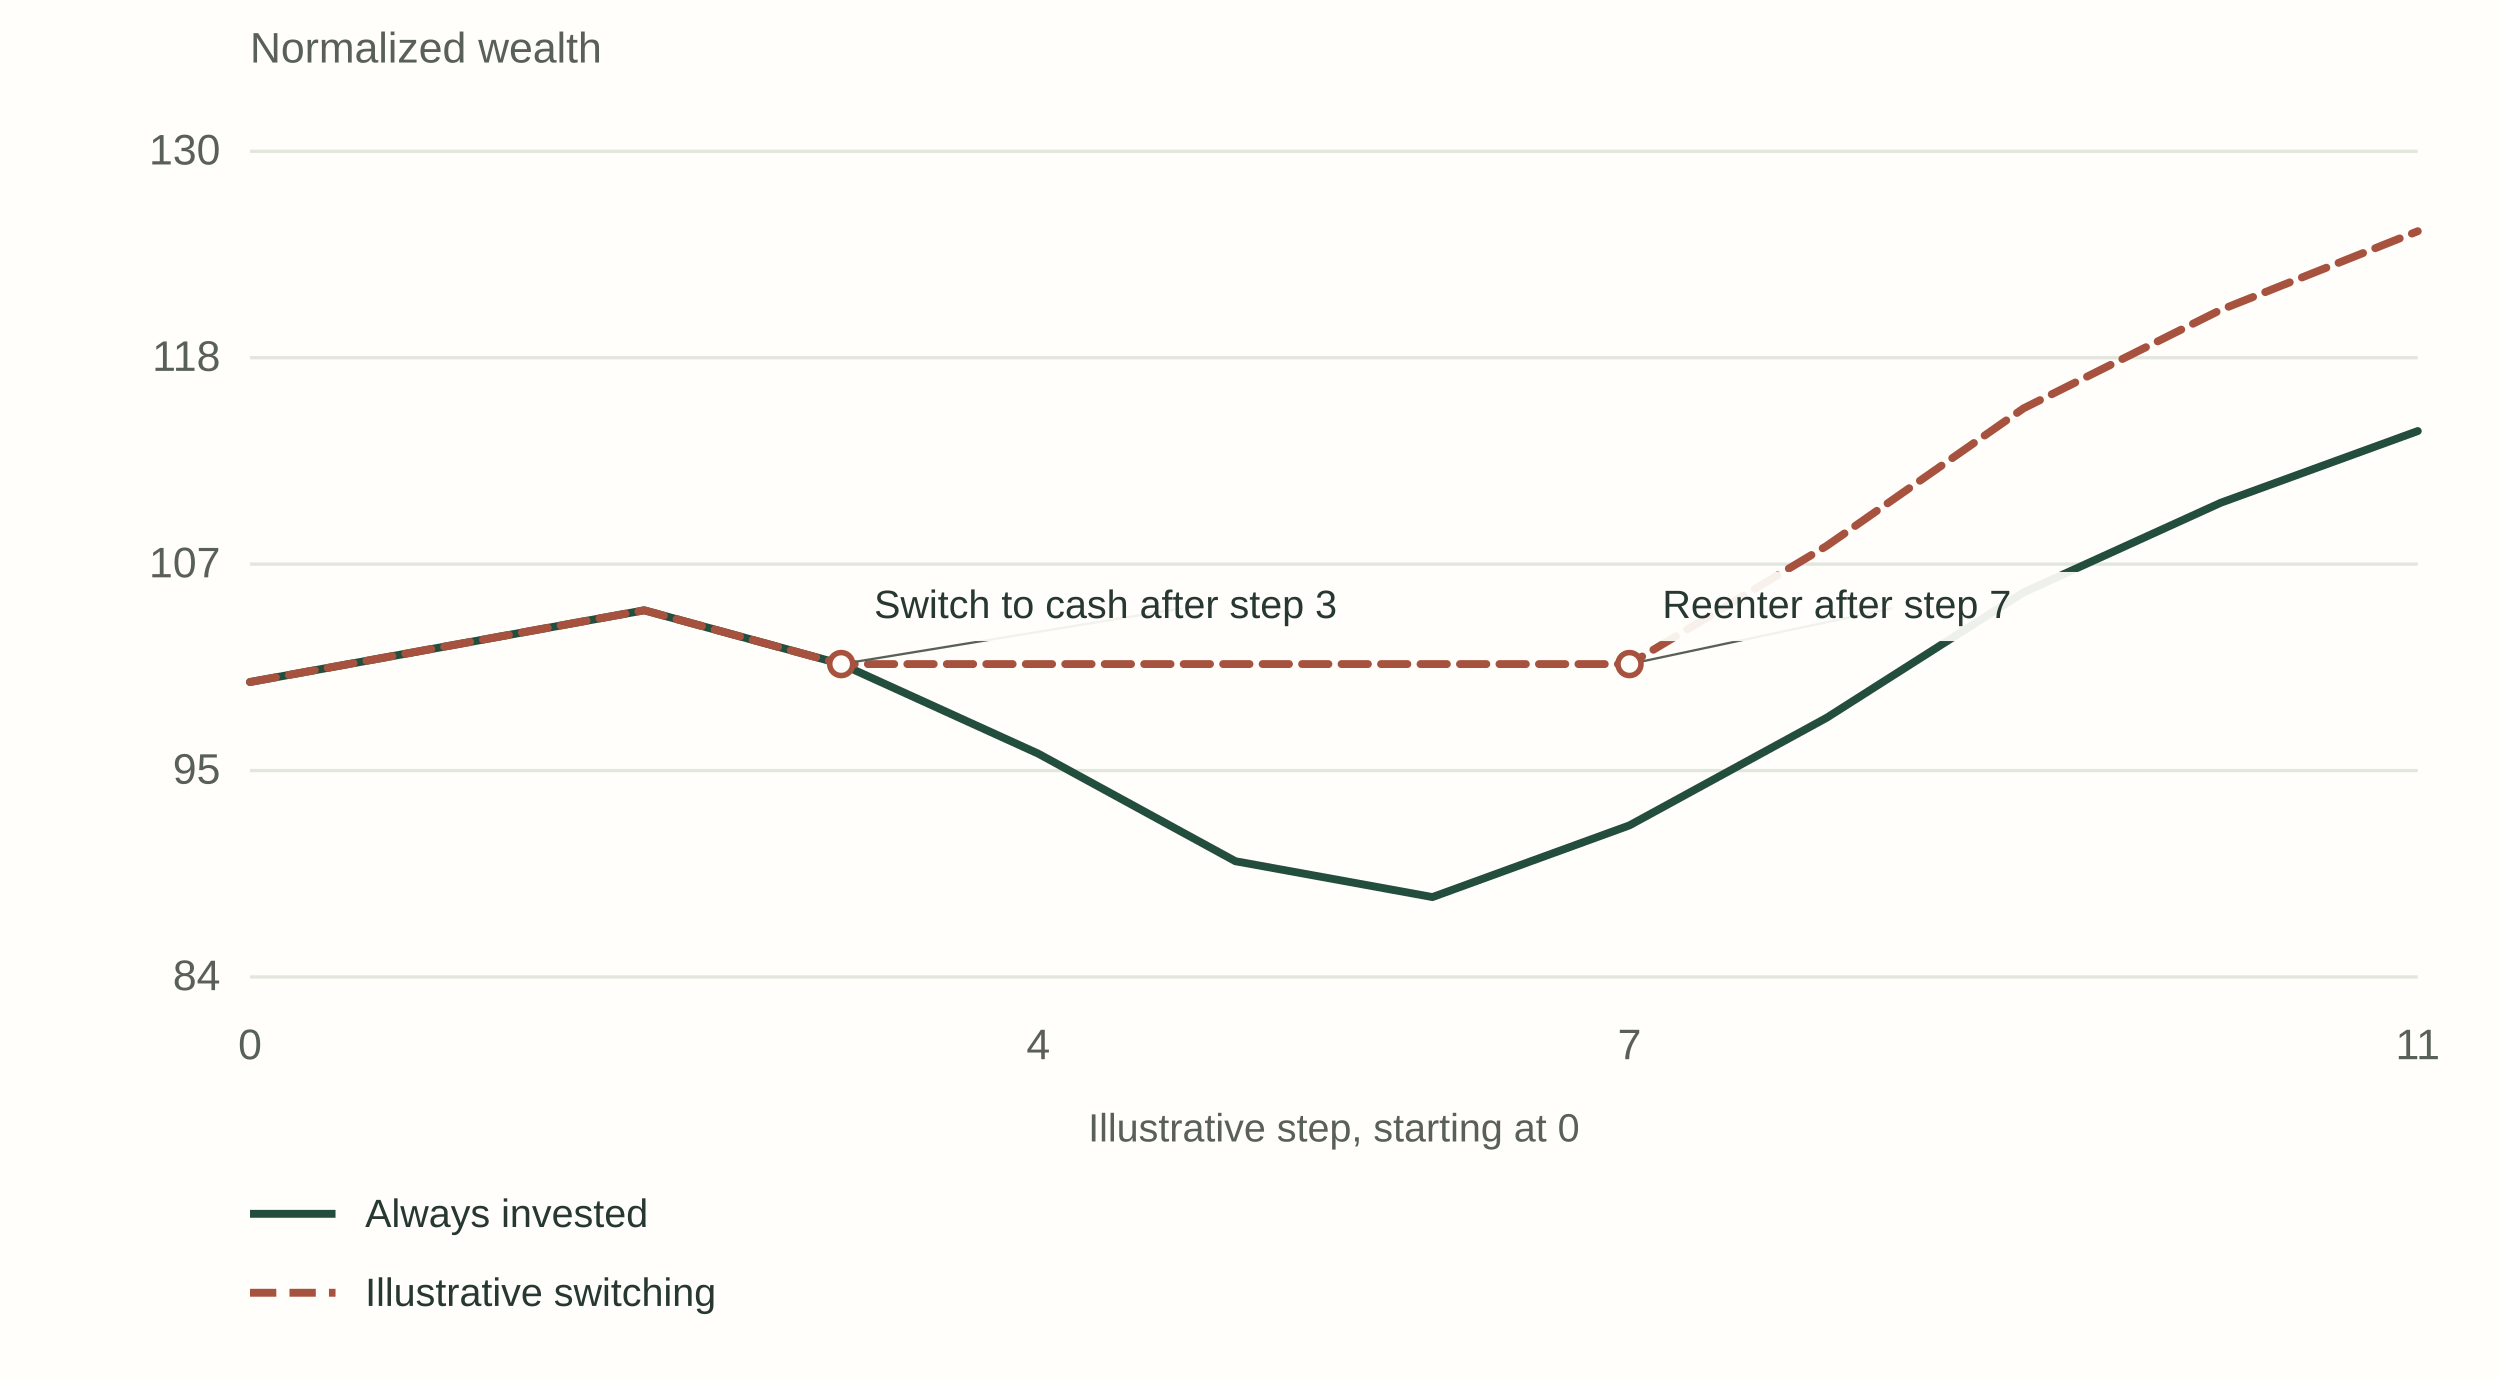
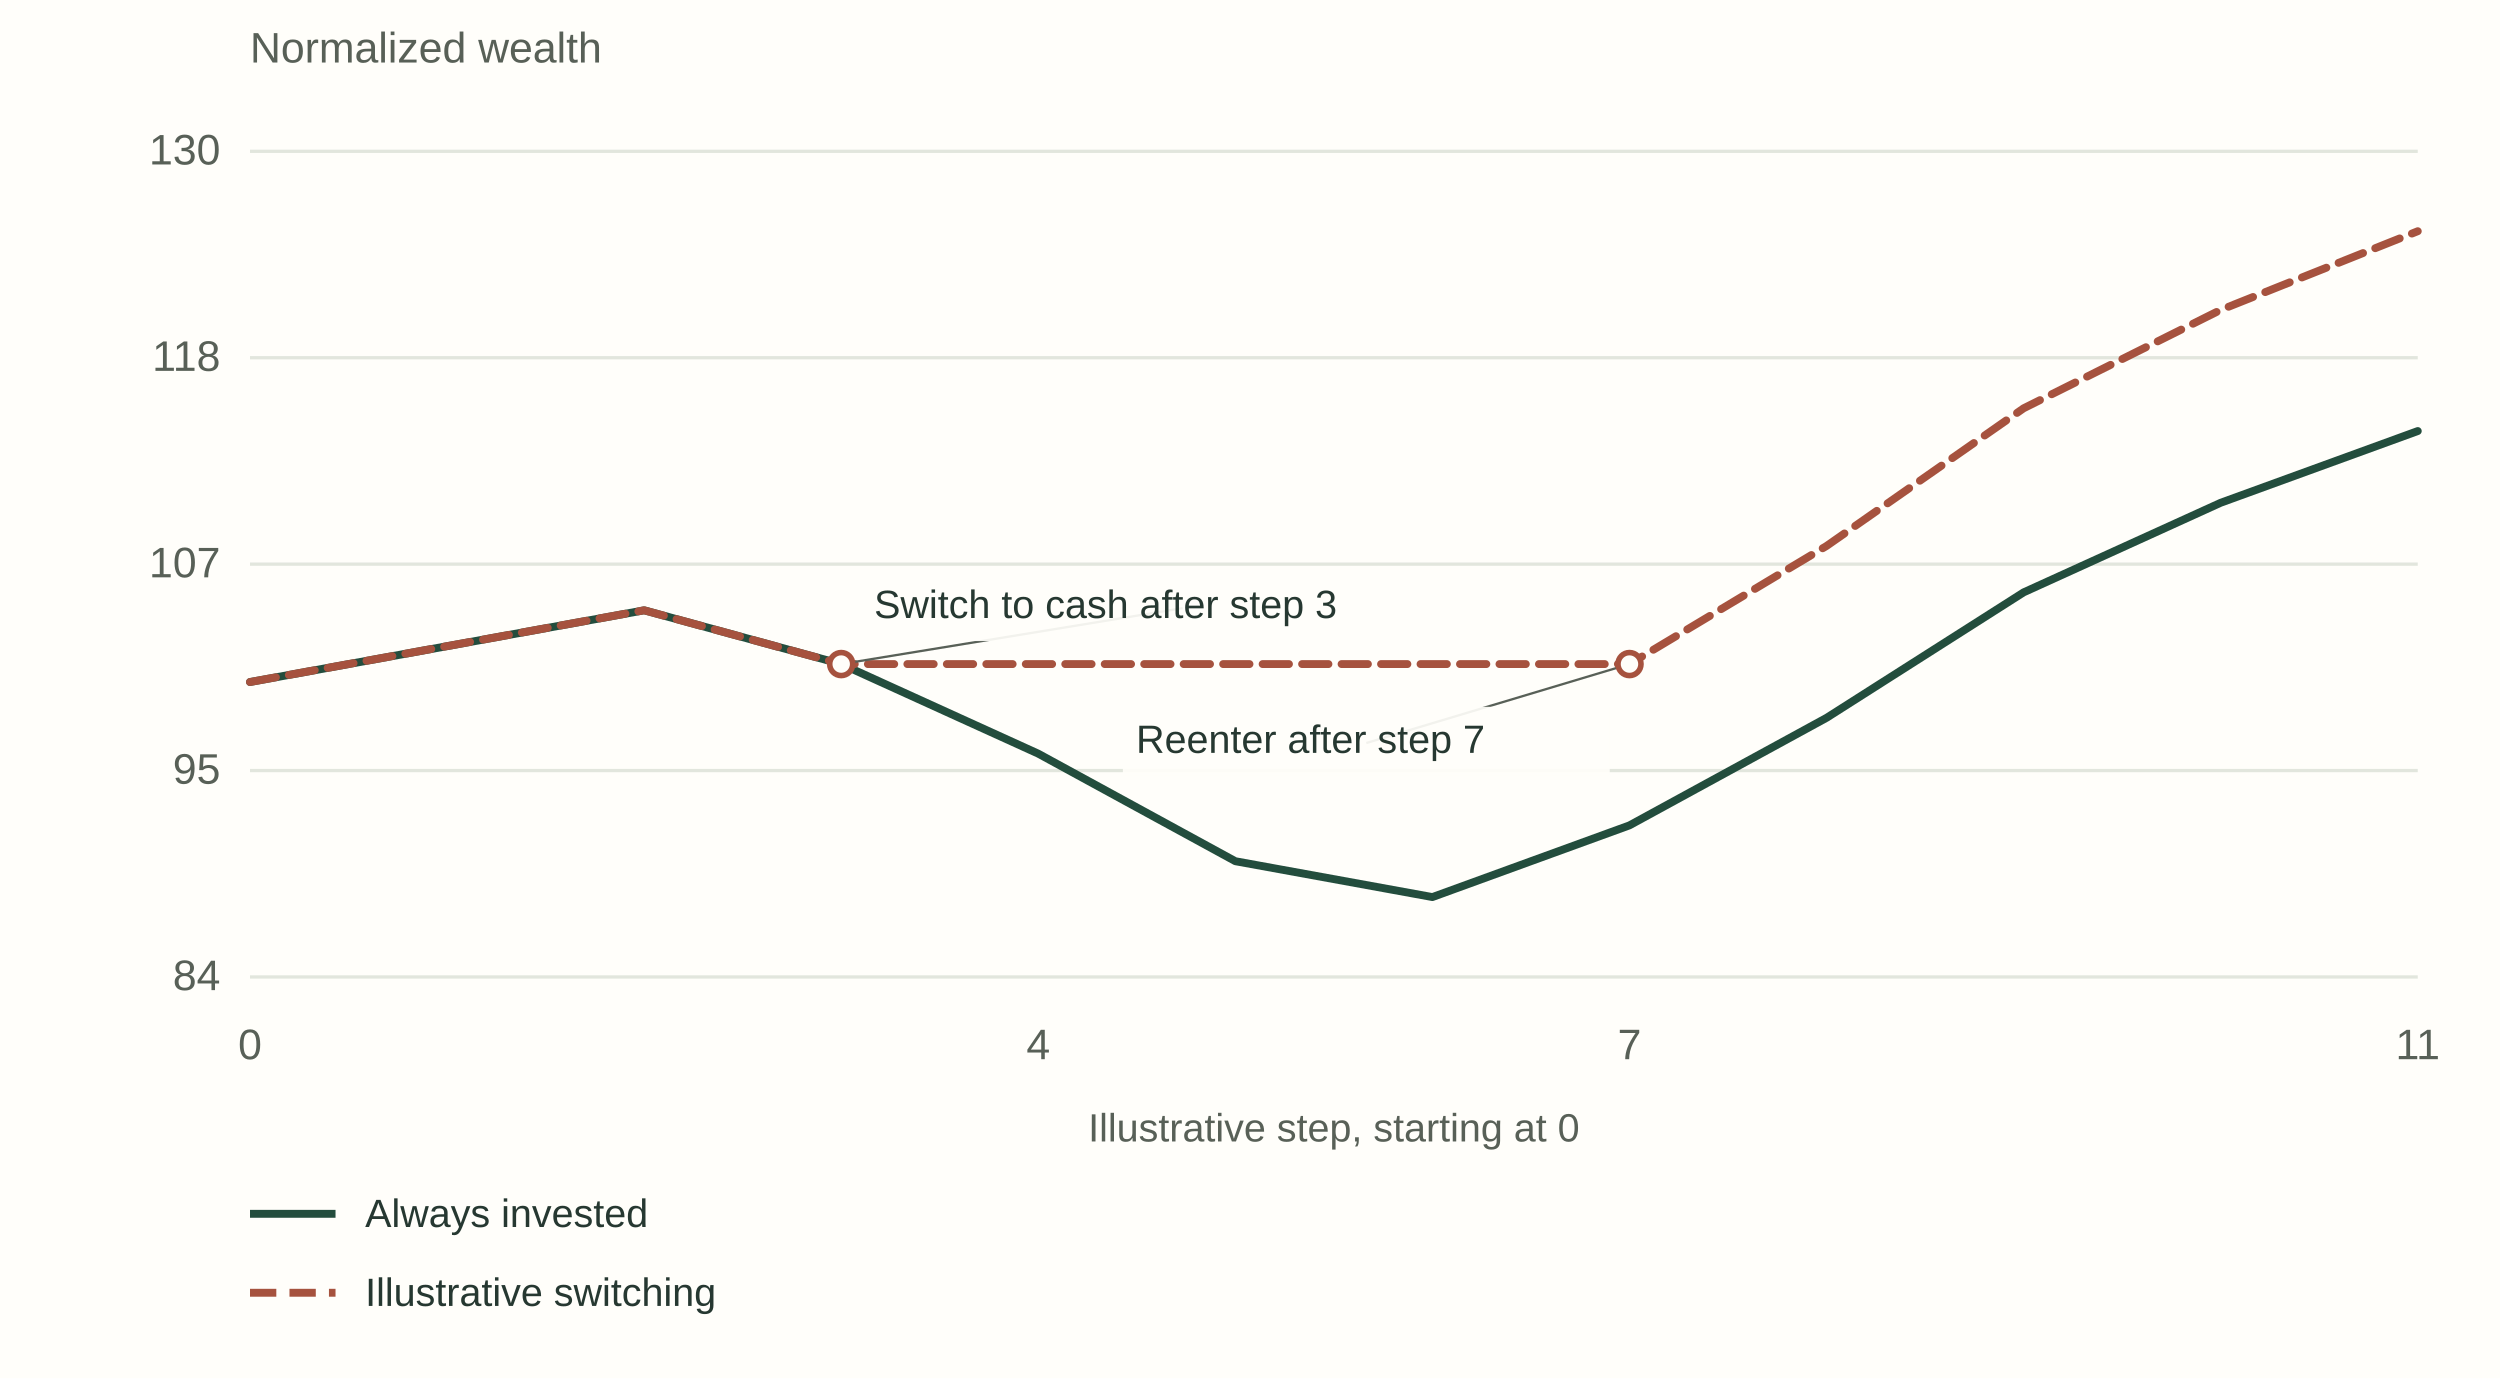
<svg xmlns="http://www.w3.org/2000/svg" viewBox="0 0 760 419" role="img" aria-label="Exposure timing changes a path (separate illustration)">
  <style>.af-text{font-family:Arial,sans-serif;fill:#263831}</style>
  <rect width="760" height="419" fill="#fffefa" />
  <text class="af-text" x="76" y="19" text-anchor="start" style="font-size:13px;font-weight:400;fill:#586057;">Normalized wealth</text>
  <line x1="76" y1="297" x2="735" y2="297" stroke="#e2e6dd" />
  <text class="af-text" x="67" y="301" text-anchor="end" style="font-size:13px;font-weight:400;fill:#586057;">84</text>
  <line x1="76" y1="234.25" x2="735" y2="234.25" stroke="#e2e6dd" />
  <text class="af-text" x="67" y="238.25" text-anchor="end" style="font-size:13px;font-weight:400;fill:#586057;">95</text>
  <line x1="76" y1="171.5" x2="735" y2="171.5" stroke="#e2e6dd" />
  <text class="af-text" x="67" y="175.5" text-anchor="end" style="font-size:13px;font-weight:400;fill:#586057;">107</text>
  <line x1="76" y1="108.75" x2="735" y2="108.75" stroke="#e2e6dd" />
  <text class="af-text" x="67" y="112.75" text-anchor="end" style="font-size:13px;font-weight:400;fill:#586057;">118</text>
  <line x1="76" y1="46" x2="735" y2="46" stroke="#e2e6dd" />
  <text class="af-text" x="67" y="50" text-anchor="end" style="font-size:13px;font-weight:400;fill:#586057;">130</text>
  <text class="af-text" x="76" y="322" text-anchor="middle" style="font-size:13px;font-weight:400;fill:#586057;">0</text>
  <text class="af-text" x="315.636" y="322" text-anchor="middle" style="font-size:13px;font-weight:400;fill:#586057;">4</text>
  <text class="af-text" x="495.364" y="322" text-anchor="middle" style="font-size:13px;font-weight:400;fill:#586057;">7</text>
  <text class="af-text" x="735" y="322" text-anchor="middle" style="font-size:13px;font-weight:400;fill:#586057;">11</text>
  <text class="af-text" x="405.5" y="347" text-anchor="middle" style="font-size:12px;font-weight:400;fill:#586057;">Illustrative step, starting at 0</text>
  <path data-series="0" d="M76.00,207.33 L135.91,196.43 L195.82,185.53 L255.73,201.88 L315.64,229.12 L375.55,261.81 L435.45,272.71 L495.36,250.91 L555.27,218.22 L615.18,180.08 L675.09,152.84 L735.00,131.04 " fill="none" stroke="#234d3d" stroke-width="2.4" stroke-linecap="round" stroke-linejoin="round" />
  <path data-series="1" d="M76.00,207.33 L135.91,196.43 L195.82,185.53 L255.73,201.88 L315.64,201.88 L375.55,201.88 L435.45,201.88 L495.36,201.88 L555.27,165.97 L615.18,124.12 L675.09,94.21 L735.00,70.29 " fill="none" stroke="#a6523e" stroke-width="2.4" stroke-linecap="round" stroke-linejoin="round" stroke-dasharray="8 4" />
  <line x1="255.727" y1="201.877" x2="359.527" y2="184.877" stroke="#586057" stroke-width=".7" />
  <circle data-annotation-series="1" data-value="101" cx="255.727" cy="201.877" r="3.5" fill="#fffefa" stroke="#a6523e" stroke-width="1.7" />
  <rect x="261.727" y="173.877" width="195.6" height="21" fill="#fffefa" opacity=".92" />
  <text class="af-text" x="265.727" y="187.877" text-anchor="start" style="font-size:12px;font-weight:400;fill:#263831;">Switch to cash after step 3</text>
-   <line x1="495.364" y1="201.877" x2="575.364" y2="184.877" stroke="#586057" stroke-width=".7" />
+   <line x1="495.364" y1="201.877" x2="415.364" y2="225.877" stroke="#586057" stroke-width=".7" />
  <circle data-annotation-series="1" data-value="101" cx="495.364" cy="201.877" r="3.5" fill="#fffefa" stroke="#a6523e" stroke-width="1.7" />
-   <rect x="501.364" y="173.877" width="148" height="21" fill="#fffefa" opacity=".92" />
-   <text class="af-text" x="505.364" y="187.877" text-anchor="start" style="font-size:12px;font-weight:400;fill:#263831;">Reenter after step 7</text>
+   <rect x="341.364" y="214.877" width="148" height="21" fill="#fffefa" opacity=".92" />
+   <text class="af-text" x="345.364" y="228.877" text-anchor="start" style="font-size:12px;font-weight:400;fill:#263831;">Reenter after step 7</text>
  <line x1="76" x2="102" y1="369" y2="369" stroke="#234d3d" stroke-width="2.4" />
  <text class="af-text" x="111" y="373" text-anchor="start" style="font-size:12px;font-weight:400;fill:#263831;">Always invested</text>
  <line x1="76" x2="102" y1="393" y2="393" stroke="#a6523e" stroke-width="2.4" stroke-dasharray="8 4" />
  <text class="af-text" x="111" y="397" text-anchor="start" style="font-size:12px;font-weight:400;fill:#263831;">Illustrative switching</text>
</svg>
